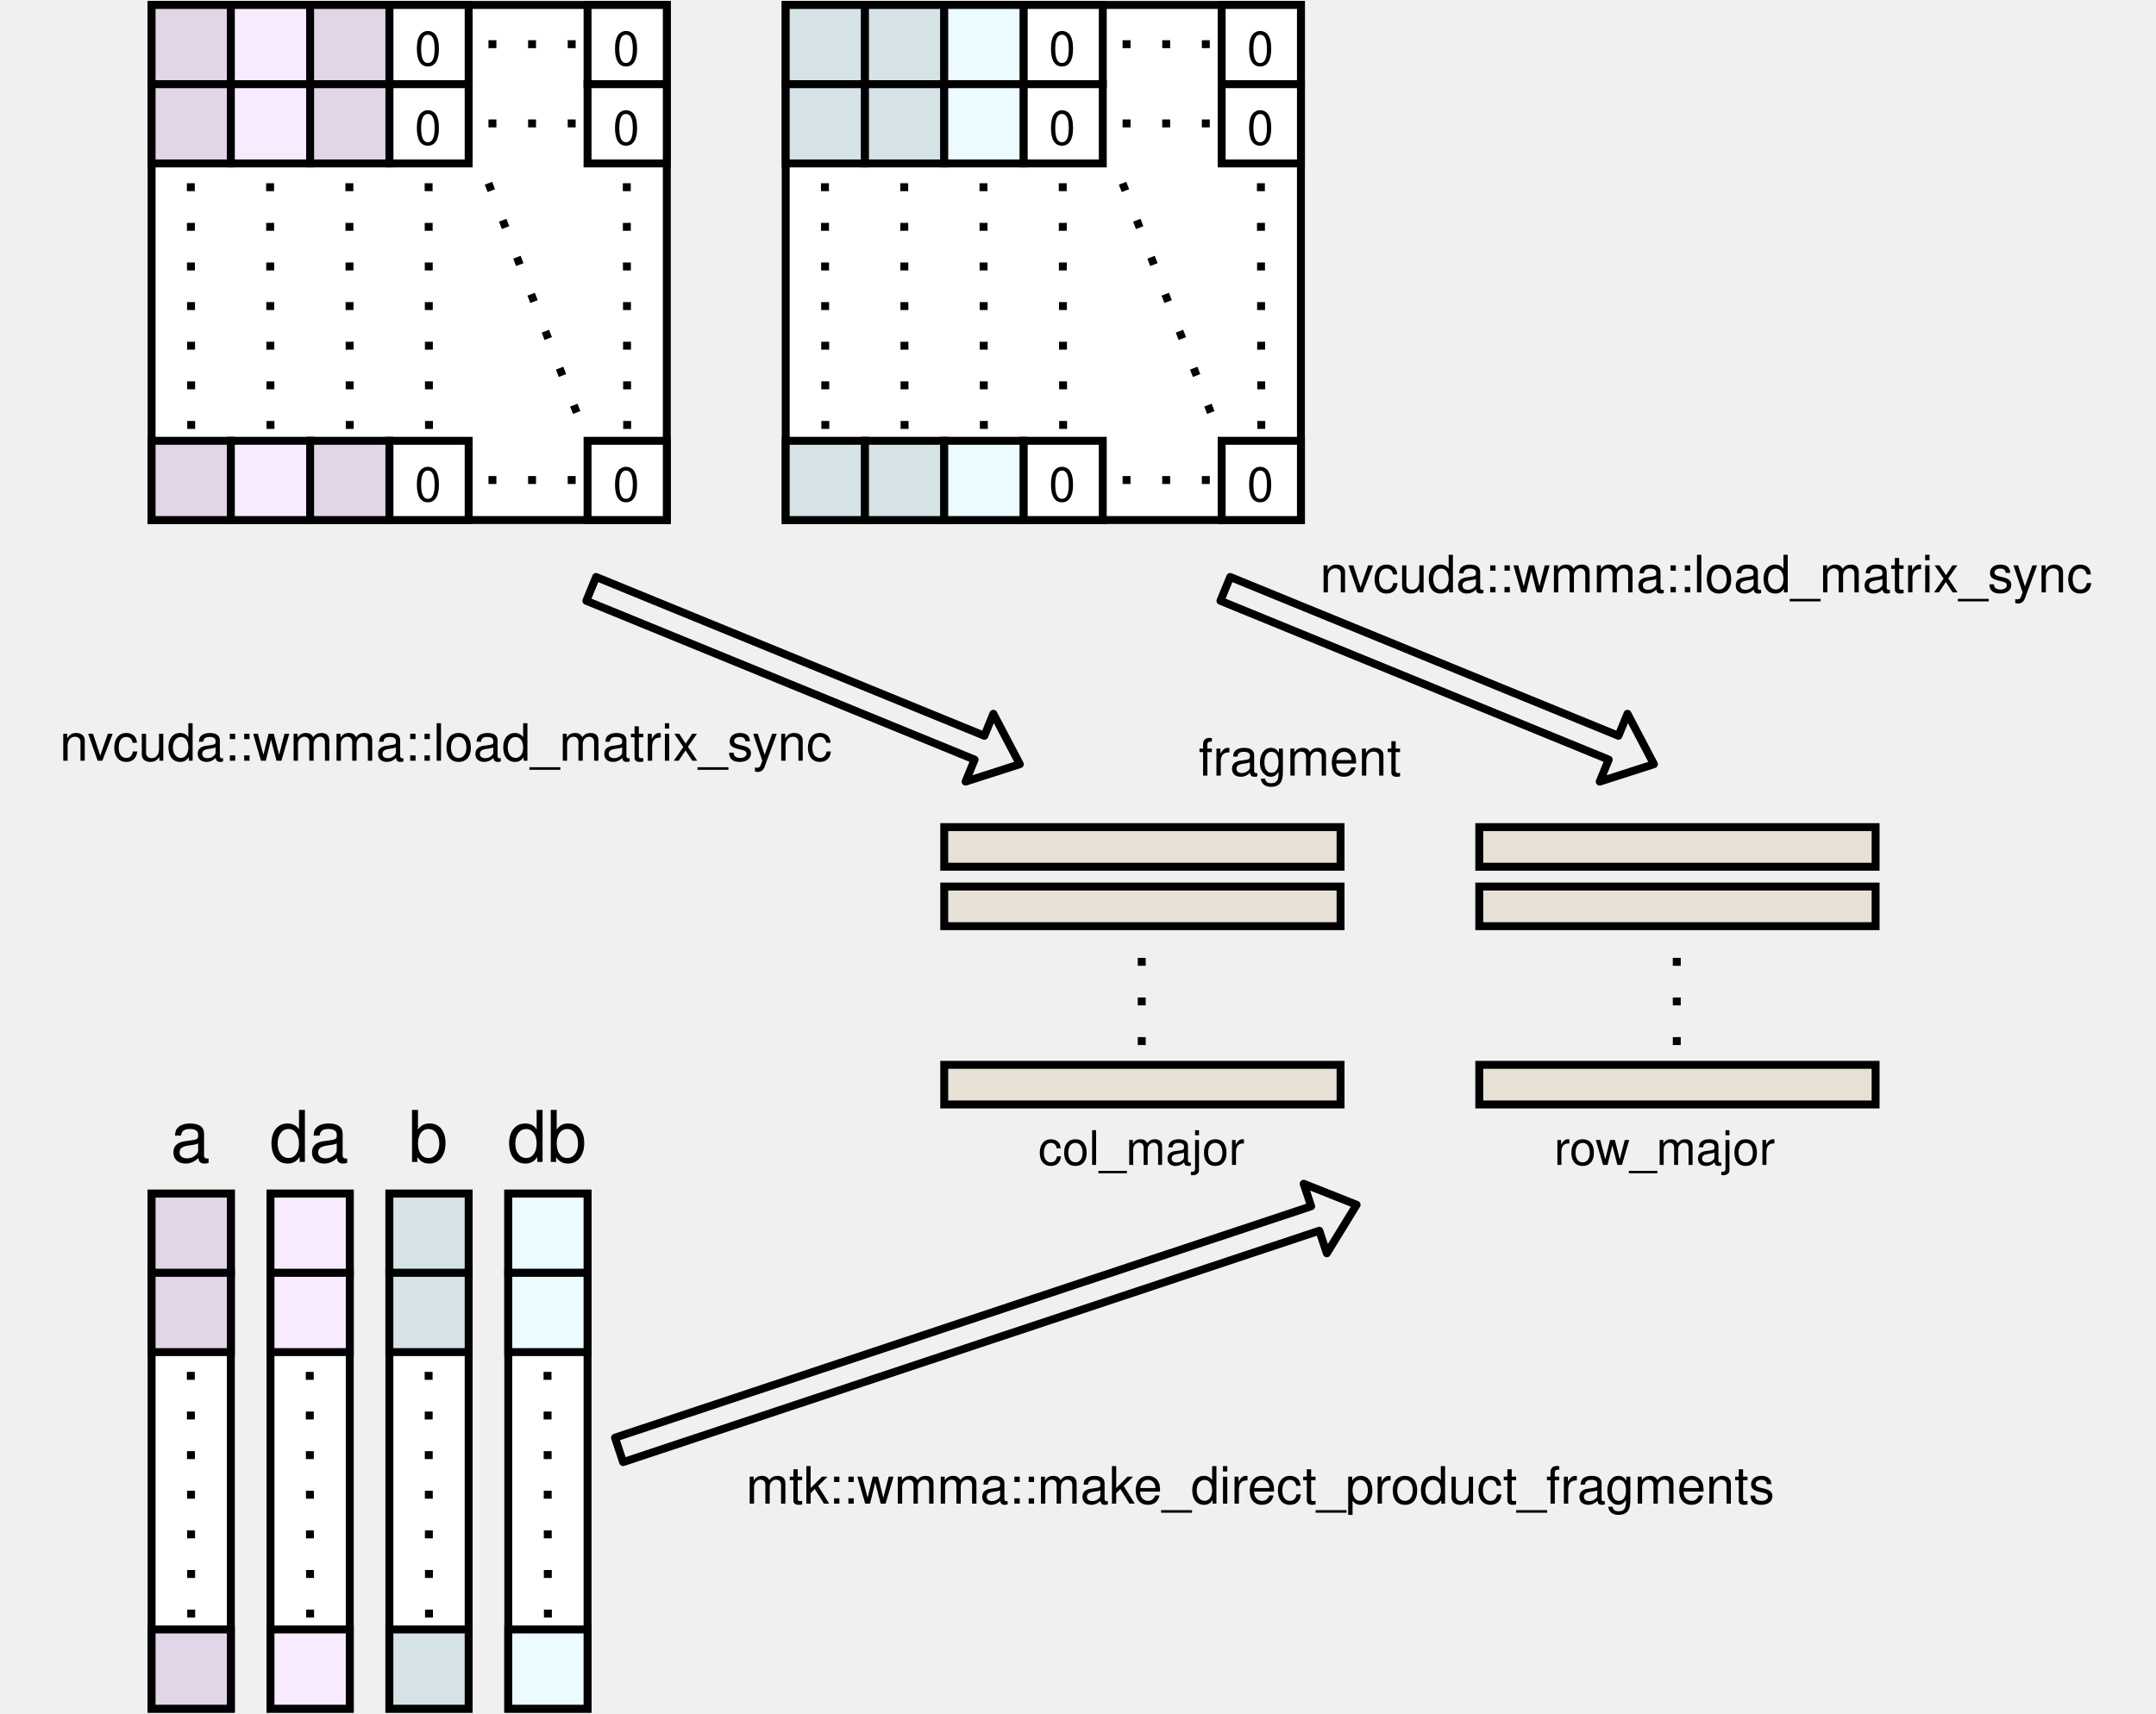
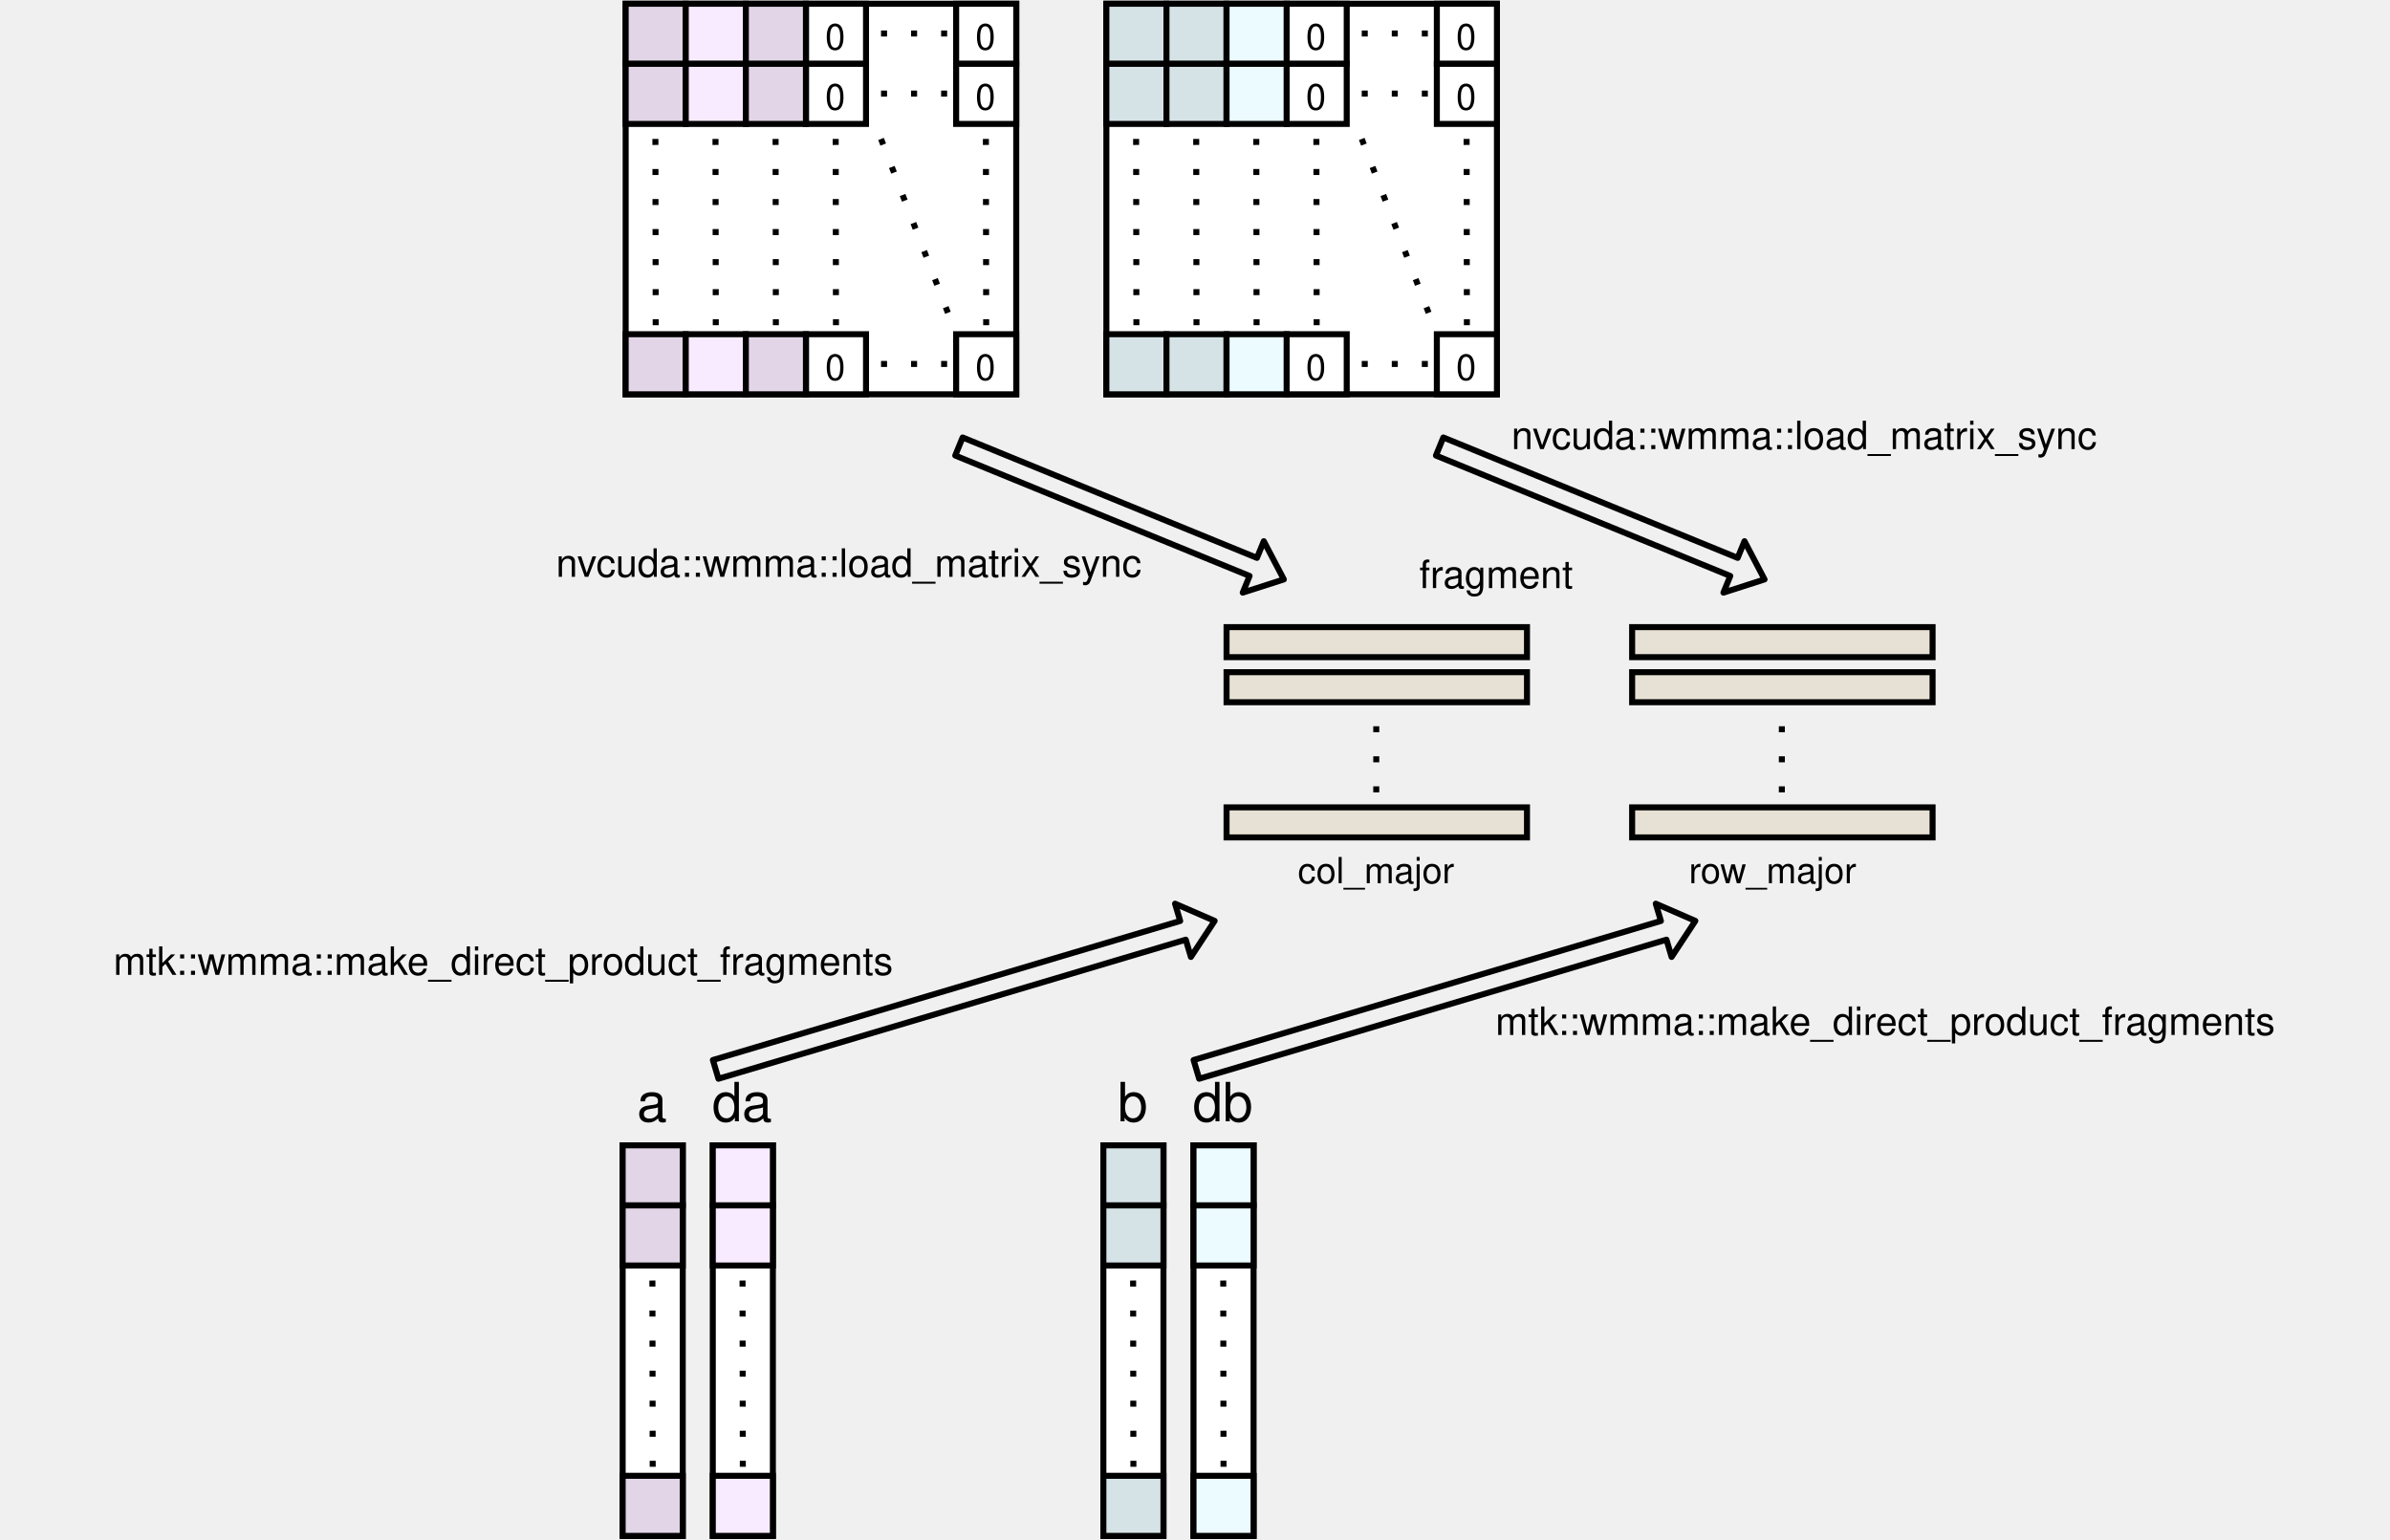
- <svg xmlns="http://www.w3.org/2000/svg" version="1.1" width="1088px" height="865px" viewBox="-0.5 -0.5 1088 865" content="&lt;mxfile host=&quot;app.diagrams.net&quot; modified=&quot;2020-04-07T08:45:55.715Z&quot; agent=&quot;5.0 (Windows NT 10.0; Win64; x64) AppleWebKit/537.36 (KHTML, like Gecko) Chrome/80.0.399.163 Safari/537.36&quot; etag=&quot;kkWRcW58ZbwLu0z_lB93&quot; version=&quot;12.9.9&quot; type=&quot;onedrive&quot;&gt;&lt;diagram id=&quot;2NFYpHY6cbjyFBpQgWMf&quot; name=&quot;Page-1&quot;&gt;7V1bc6o6FP41Pp4OIQHCYy92n5c905k+7McOW1JlF4gHsdrz60+oYCXBmmNzAYvTmWLEoN9a68u6GSbwNtv+KKLl4ieNSTpxnXg7gXcT13Vh4LB/1cjbbgRAVI/MiySuxz4GHpN/ST3YnLZOYrJqnVhSmpbJsj04o3lOZmVrLCoKummf9kzT9lWX0ZwIA4+zKBVHfyVxudiNYjf4GP+bJPNFc2Xgh7tXsqg5uf4mq0UU083BEJxO4G1Babk7yra3JK3Qa3DZve/+yKv7D1aQvJR5wx2Azu2PX//8fsLg8Y8fJNOH6V/Aqz/da5Su669cf9zyrcGgoOs8JtU0zgTebBZJSR6X0ax6dcPEzsYWZZayZ4AdrsqCvuyxQmzkOUnTW5rS4n02eP/+YOP1hUlRku3R7wT2SDEdIzQjZfHGTqnfAF1/95ZavXxYf53Nh6wahVsciMn168GoVo/5fuoPBNlBDeL/AhQMGlDcO0DRoAF1/b4B2lDXZ3gyrlpWh88p2V5XLMrAIHlcH97N0mi1SmYnYaV5WTO6i/Zwklhg3JNgHoDldYDVjBUkjcrktT19F4D1FR5owi68lxXi2ASyT92aYkXXxYzU7zqkWm4iH7UnQoCbqIyKOSmFid7luf/aXxAxFkScv87WcTSB1+xvk2X1UUqj+ImtVEWyfVq95TNBEZjil3vZNiaS05xwVlMPRWkyzysFYQIlbPymsp2ErabX9QtZEsfV3Ddtiz3UFF+N4YHG0BphBp5oeJ8pk3LDg+6giczhjEPksT1nmSEyCE3jOQV33jQwhmfXuoC0oYkENJ0TcMrrX/dKoNT1s46fd0naGNhG0x+2NlrHT8LJG4427tdka3CKDtWg1NE+gOGwABRCAcv4NRMPFT/bfNiRRBgUftYNGEkELwcZgjoejKPV4h1Q0F5NeMSq8x6iksWM+fsZroM6JbC7ZH8zCDBoiw24nDxkMwhH5W8og4AkYqtR3Ah5V0F48PAUSR9Zlr4YC47SP2nsrh92asOXbf/EvLqVQSKwHZWBTaSFClzbC4EYiI/SF6lA00IAbS8EEmmEUfr8QoB4vla0EJyaV7cyiEmQURlOKgPW4xScmFazKgRiOkJQBcWlLDy9UVbKQv1K7gTmOxw0omk71RNIZCqGg6b1xE8wZgJk3H9fk/vv23UAA4lMQI/rSLhnRD/sGjHuGdFLhKbDQdM+0Y+xnox772iK9I+VvE0RvURw19/mNO90udZwc1ogFrw148moCaoiJwk8jXITHlj5m28Ato6f8QhTpzbadjywGGEOShut42e8cVenNlp33PDAOnd5dbQPoBiW9RrAoG+ry8CadXn8rPOhGHkNCj/7BjxWpiRCVz9U1Jx2VP6GYlUsEVuN4g587worErjlLHQoUW4cBc7bt6p+NMHc7fajhRKx7KgMHlJm/Z5lug/FcHsUuGj96ujet033Y8n5DLpX1XXG073lrrNw7EU/QxkUdZ3xumC36yw0Xj5Xmjf0+5W1CY2Xz3WiaTuHExr/wbVONK1ndMIxoyPj5GN1Tv6xdhRT3G68Xj69uVfWten3bDMX4Bhv0NYJp21yB47x+rlOOK2zO3DGkF7GqXfVhfSWf0YIHOPe5jSo2jU1lbA5i0JI3FzOdTo0g5efQpMyv+OPSYA7du8zDbDxDkmTAHu+fYCVlvVkF4GhbVIaON6V7x3kYNpiPDvr9/m0jtlMDwCi//pcRPOM1Ne7jD1KA8CFDVg0QtDpmXnH1eZrRgjMe7oaWQ7zv8y2v04DCdd3wADbX6eB+W1hDQLcg3UaKK3IXOo6HQZa1ukT0xpfpyVKMt9zM3mhSffczeRDLjdvejN5AIyH7jr3Lbd/AwYALmpzXllA9WUTgfnagU48rWe7XfMxgEY8sfVstzv2K0ssmNUOetj5eIB26jtQtYMeNp36Nn+fCqUb0px5AyN95tRxp4oh42md7s3fuUInnvbpvuPeFSPdi7SM23TvKmJ7bJntZTZK728j2Lk3VNRnTTI7kQ8IT+tsL7O393DwtM/24/bYshska2B7fn9k82xvvq1FYWPYuXd71WhN5lNjOvG0z/bmm1Y04tkDth9TORJsjxwtbI+OZfZMsb0n+vbf7r66wl4AYYdNGr2vLvAkQoTvWYREDRM2pscXtWRNDwPeUzBcaPZENzsrX3i7y6IX8hQnBZmVT8uCxmv2v+kbW12QESII2nLtWBj3zochIxQ94agHiENFiLugjbiHRcRhB+C8nSgEXHSV44tCPOgd4qIz/fuCAIewd4CL3nZ8UYiHfUO88Q8OEJ/RlLmyfxiE9oHXtQWlF3Y0XrsdyOvrqvTFpgvmml4c8iFwjCHPnhaUloeeaBEtFz9pTKoz/gM=&lt;/diagram&gt;&lt;/mxfile&gt;">
+ <svg xmlns="http://www.w3.org/2000/svg" version="1.1" width="1591px" height="1025px" viewBox="-0.5 -0.5 1591 1025" content="&lt;mxfile host=&quot;app.diagrams.net&quot; modified=&quot;2020-04-08T00:13:56.676Z&quot; agent=&quot;5.0 (Windows NT 10.0; Win64; x64) AppleWebKit/537.36 (KHTML, like Gecko) Chrome/80.0.399.163 Safari/537.36&quot; etag=&quot;9v5nDa_iGT9Xq4q3THiY&quot; version=&quot;12.9.9&quot; type=&quot;onedrive&quot;&gt;&lt;diagram id=&quot;2NFYpHY6cbjyFBpQgWMf&quot; name=&quot;Page-1&quot;&gt;7V1bb+I4FP41PLaKc3UeB0o70u5I1Xal0T6hlLiQaYjZEArdX7+mJDSxQ/FQX2IaVKnBBEO+c853Lj44A2e02N7l0XL+A8coHdhWvB04NwPbdkAYkH+7kdf9CHBcaz8yy5O4HHsfeEj+Q+Vgddo6idGqcWKBcVoky+bgFGcZmhaNsSjP8aZ52hNOm5+6jGaIGXiYRik7+jOJi/l+FNrB+/h3lMzm1ScDP9y/soiqk8srWc2jGG9qQ8544IxyjIv90WI7QukOvQqX/ftuj7x6+GI5ygqeN9wAxxrd/fz3cQLBwy8/SMb34yvgld/uJUrX5SWXX7d4rTDI8TqL0W4aa+AMN/OkQA/LaLp7dUPETsbmxSIlzwA5XBU5fj5g5ZKRpyRNRzjF+dtszu3bg4yzF1Be0wvKC7StDZUXdIfwAhX5KzmlfNWz3f1bSvUKwvJyNu+yqhRuXhOT7ZeDUakes8PU7wiSgxLE3wIUGA0o7BygrtGA2n7XAK2o6yM8CVctd4dPKdp+27EoAQNlcXl4M02j1SqZnoQVZ0XJ6Lb7EZwobpAwC2YNLK8FrGosR2lUJC9N6m4DsPyEe5yQb3KQlWv7DVk5FbtUU6zwOp+i8l11qqUm8t3mRC6gJiqifIYKZqI3eR4u+xMihoyIs5fpOo4Gzjfyt1ksyqMUR/GEeKo82U5Wr9mUUQSi5cVBtpWJZDhDlNWUQ1GazLKdghAJIzI+3BlKQrzpt/KFRRLHu7mHTYuta4ovxvAILk1hBh5reB8pk3DDc2yjicyijIPlsQNnqSEyx1GN5xjceONAGZ5tfsGVhqbLoGmdgJNf/7g9AT9+Dk3WuvHzLkkbA91o+mZro3b8OII8c7Tx4JO1wckGVEapo34AQ7MAZFIBzfhVE5uKn24+bCkiGIWfdgN2OZKXWoWgzAfjaDV/AxQ0vQmN2O68+6ggOWP2doZtua0SOIpsRyoITtAUG7ApefBWEI7KX1EFweXIrXpxu653HYS1hydI+q5m6bO5YC/9k8Zu+2GrNnza9k/MK1sZOBLbXhnIRFKowNbtCNhEvJc+SwWSHIGj2xFwlBF66dOOwKX5WpAjODWvbGVgiyC9MpxUBignKDgxrWRVCNhyBKMKgpey4HgobCnL7VZxJ1Df4SARTd2lnoCjUmEOmtoLP0FfCeAJ/31J4b+vNwAMOCoBHV5Hgh0jerPXiGHHiJ4jNTUHTf1E3+d6POG9JSnTP7bkrYroOZK77janeaeXaxU3pwXsgrdkPAk1OaLIiQNPpdwEDVv+phuAteOnPMOUqY26Aw/IZphGaaN2/JQ37srURu2BG2RzNKPUUT+AbFrWaQCDrnkXw5p1afy08yGbeRmFn34D7lemOFJXPxTUnHZU/opyVciRW/XiDnzvGgoSuOYqdPWb2V7gv2PfovrRGHPX248WcuSyvTJ4rjDr9zTTfcim273AWesXR/e+brrvl5zPoHtRXWc03WvuOgv7XvQzlEFQ1xmtC3q7zkLly+dC64Z+t6o2ofLlc5lo6q7hhMp/cC0TTe0VnbCv6PAE+VBckH+sHUUVtytfLx8Pb4V1bfod28wFWMobtGXCqZvcgaV8/VwmnNrZHVh9Ss8T1NviUnrNPyMElvJocxzs2jUlLWFTFuW67OZyttWiGbT8BJqU+h1/VALcsnufaoCVd0iqBNjz9QMsdFmP1wmYtklpYHnXvlerwTTFeHbV7+NpLbWVHgDY+PUpj2YLVH7eZexRGgAqbYCsEYLWyMw7rjafM0KgPtKVyHKQ/mW2fj8NOEJfgwHW76eB+m1hFQLcAT8NhK7IXKqfDgMpfvrEtMr9NMeSzNfcTJ5p0j13M/mQqs2r3kweAOWpu9h9y7t2AwYADN+c9zxA5VUTgfq1A4l4Qu2LB7b6HEAinsAC2gHtG5Y5PCbxkdfQen+AZu0bQko+/FvoHVMIVR5U/Z0qhG5Jc+YtjOTZU8u9KgzGUz/hq793hUw8O0D4Lbev6AmfJWbYJHxbEN9D3XzPs1l6h5vBzrypojxz4tmN3Bw89fM9z/7e5uDZAb7v98jm+02SFL73XO18r765RWB72Ln3fJVoTuoLZBLx7ADfq29dkYhnF/i+L+hw8L1vSeF7/2iBTxXfe2x8/+Xur8vsCdDmNZTeXxd4HGnC11yMZEp4NDXy257VmMinJ5JuemykvSieabtbRM9oEic5mhaTZY7jNflf9Y+tLskIASUOyBqhH6g1QjYWjjqAuCMIcbvqUqUtqYa40wK4I61jz2OD5fiiEPc7hzgbTj9eEOCe3TnA2XA7vijEYdcQr5pfaohPcUpC2V8EQv3Ay9qK0gtbGrDtFuTldVf6bPMFCU0vDvmQilyUIj+J/hn+mTz+dZVORn+s/l6/gCS5YnM6Bm6ZyQOVKbTAq61sS9cHz00eQltZ8tAqYTY9NDt1YKyNS2nKN1zZdO7Q4nRE5Q7kaY5xURdnHi3nP3CMdmf8Dw==&lt;/diagram&gt;&lt;/mxfile&gt;">
  <defs />
  <g>
-     <rect x="196" y="602" width="40" height="260" fill="#ffffff" stroke="#000000" stroke-width="4" pointer-events="all" />
-     <rect x="256" y="602" width="40" height="260" fill="#ffffff" stroke="#000000" stroke-width="4" pointer-events="all" />
-     <rect x="136" y="602" width="40" height="260" fill="#ffffff" stroke="#000000" stroke-width="4" pointer-events="all" />
-     <path d="M 295.39 302.77 L 300.31 290.74 L 496.25 370.9 L 500.79 359.79 L 514.15 385.24 L 486.78 394.04 L 491.33 382.93 Z" fill="none" stroke="#000000" stroke-width="4" stroke-linejoin="round" stroke-miterlimit="10" pointer-events="all" />
-     <rect x="0" y="347" width="450" height="50" fill="none" stroke="none" pointer-events="all" />
+     <rect x="734" y="762" width="40" height="260" fill="#ffffff" stroke="#000000" stroke-width="4" pointer-events="all" />
+     <rect x="794" y="762" width="40" height="260" fill="#ffffff" stroke="#000000" stroke-width="4" pointer-events="all" />
+     <rect x="474" y="762" width="40" height="260" fill="#ffffff" stroke="#000000" stroke-width="4" pointer-events="all" />
+     <path d="M 635.39 302.77 L 640.31 290.74 L 836.25 370.9 L 840.79 359.79 L 854.15 385.24 L 826.78 394.04 L 831.33 382.93 Z" fill="none" stroke="#000000" stroke-width="4" stroke-linejoin="round" stroke-miterlimit="10" pointer-events="all" />
+     <rect x="340" y="347" width="450" height="50" fill="none" stroke="none" pointer-events="all" />
    <g fill="#000000" font-family="Helvetica" text-anchor="middle" font-size="26px">
-       <text x="224.5" y="383.5">nvcuda::wmma::load_matrix_sync</text>
+       <text x="564.5" y="383.5">nvcuda::wmma::load_matrix_sync</text>
    </g>
-     <rect x="76" y="2" width="260" height="260" fill="#ffffff" stroke="#000000" stroke-width="4" pointer-events="all" />
-     <rect x="76" y="2" width="40" height="40" fill="#e1d5e7" stroke="#000000" stroke-width="4" pointer-events="all" />
-     <rect x="196" y="2" width="40" height="40" fill="#ffffff" stroke="#000000" stroke-width="4" pointer-events="all" />
+     <rect x="416" y="2" width="260" height="260" fill="#ffffff" stroke="#000000" stroke-width="4" pointer-events="all" />
+     <rect x="416" y="2" width="40" height="40" fill="#e1d5e7" stroke="#000000" stroke-width="4" pointer-events="all" />
+     <rect x="536" y="2" width="40" height="40" fill="#ffffff" stroke="#000000" stroke-width="4" pointer-events="all" />
    <g fill="#000000" font-family="Helvetica" text-anchor="middle" font-size="24px">
-       <text x="215.5" y="32.5">0</text>
+       <text x="555.5" y="32.5">0</text>
    </g>
-     <rect x="76" y="42" width="40" height="40" fill="#e1d5e7" stroke="#000000" stroke-width="4" pointer-events="all" />
-     <rect x="196" y="42" width="40" height="40" fill="#ffffff" stroke="#000000" stroke-width="4" pointer-events="all" />
+     <rect x="416" y="42" width="40" height="40" fill="#e1d5e7" stroke="#000000" stroke-width="4" pointer-events="all" />
+     <rect x="536" y="42" width="40" height="40" fill="#ffffff" stroke="#000000" stroke-width="4" pointer-events="all" />
    <g fill="#000000" font-family="Helvetica" text-anchor="middle" font-size="24px">
-       <text x="215.5" y="72.5">0</text>
+       <text x="555.5" y="72.5">0</text>
    </g>
-     <rect x="76" y="222" width="40" height="40" fill="#e1d5e7" stroke="#000000" stroke-width="4" pointer-events="all" />
-     <rect x="196" y="222" width="40" height="40" fill="#ffffff" stroke="#000000" stroke-width="4" pointer-events="all" />
+     <rect x="416" y="222" width="40" height="40" fill="#e1d5e7" stroke="#000000" stroke-width="4" pointer-events="all" />
+     <rect x="536" y="222" width="40" height="40" fill="#ffffff" stroke="#000000" stroke-width="4" pointer-events="all" />
    <g fill="#000000" font-family="Helvetica" text-anchor="middle" font-size="24px">
-       <text x="215.5" y="252.5">0</text>
+       <text x="555.5" y="252.5">0</text>
    </g>
-     <rect x="296" y="2" width="40" height="40" fill="#ffffff" stroke="#000000" stroke-width="4" pointer-events="all" />
+     <rect x="636" y="2" width="40" height="40" fill="#ffffff" stroke="#000000" stroke-width="4" pointer-events="all" />
    <g fill="#000000" font-family="Helvetica" text-anchor="middle" font-size="24px">
-       <text x="315.5" y="32.5">0</text>
+       <text x="655.5" y="32.5">0</text>
    </g>
-     <rect x="296" y="42" width="40" height="40" fill="#ffffff" stroke="#000000" stroke-width="4" pointer-events="all" />
+     <rect x="636" y="42" width="40" height="40" fill="#ffffff" stroke="#000000" stroke-width="4" pointer-events="all" />
    <g fill="#000000" font-family="Helvetica" text-anchor="middle" font-size="24px">
-       <text x="315.5" y="72.5">0</text>
+       <text x="655.5" y="72.5">0</text>
    </g>
-     <rect x="296" y="222" width="40" height="40" fill="#ffffff" stroke="#000000" stroke-width="4" pointer-events="all" />
+     <rect x="636" y="222" width="40" height="40" fill="#ffffff" stroke="#000000" stroke-width="4" pointer-events="all" />
    <g fill="#000000" font-family="Helvetica" text-anchor="middle" font-size="24px">
-       <text x="315.5" y="252.5">0</text>
+       <text x="655.5" y="252.5">0</text>
    </g>
-     <path d="M 246 92 L 296 222" fill="none" stroke="#000000" stroke-width="4" stroke-miterlimit="10" stroke-dasharray="4 16" pointer-events="stroke" />
-     <path d="M 315.8 92 L 316 222" fill="none" stroke="#000000" stroke-width="4" stroke-miterlimit="10" stroke-dasharray="4 16" pointer-events="stroke" />
-     <path d="M 246 241.8 L 296 241.8" fill="none" stroke="#000000" stroke-width="4" stroke-miterlimit="10" stroke-dasharray="4 16" pointer-events="stroke" />
-     <path d="M 95.8 92 L 96 222" fill="none" stroke="#000000" stroke-width="4" stroke-miterlimit="10" stroke-dasharray="4 16" pointer-events="stroke" />
-     <path d="M 215.8 92 L 216 222" fill="none" stroke="#000000" stroke-width="4" stroke-miterlimit="10" stroke-dasharray="4 16" pointer-events="stroke" />
-     <path d="M 246 21.8 L 296 21.8" fill="none" stroke="#000000" stroke-width="4" stroke-miterlimit="10" stroke-dasharray="4 16" pointer-events="stroke" />
-     <path d="M 246 61.8 L 296 61.8" fill="none" stroke="#000000" stroke-width="4" stroke-miterlimit="10" stroke-dasharray="4 16" pointer-events="stroke" />
-     <rect x="116" y="2" width="40" height="40" fill="#f8ebff" stroke="#000000" stroke-width="4" pointer-events="all" />
-     <rect x="116" y="42" width="40" height="40" fill="#f8ebff" stroke="#000000" stroke-width="4" pointer-events="all" />
-     <rect x="116" y="222" width="40" height="40" fill="#f8ebff" stroke="#000000" stroke-width="4" pointer-events="all" />
-     <path d="M 135.8 92 L 136 222" fill="none" stroke="#000000" stroke-width="4" stroke-miterlimit="10" stroke-dasharray="4 16" pointer-events="stroke" />
-     <rect x="156" y="2" width="40" height="40" fill="#e1d5e7" stroke="#000000" stroke-width="4" pointer-events="all" />
-     <rect x="156" y="42" width="40" height="40" fill="#e1d5e7" stroke="#000000" stroke-width="4" pointer-events="all" />
-     <rect x="156" y="222" width="40" height="40" fill="#e1d5e7" stroke="#000000" stroke-width="4" pointer-events="all" />
-     <path d="M 175.8 92 L 176 222" fill="none" stroke="#000000" stroke-width="4" stroke-miterlimit="10" stroke-dasharray="4 16" pointer-events="stroke" />
-     <rect x="396" y="2" width="260" height="260" fill="#ffffff" stroke="#000000" stroke-width="4" pointer-events="all" />
-     <rect x="396" y="2" width="40" height="40" fill="#d5e3e7" stroke="#000000" stroke-width="4" pointer-events="all" />
-     <rect x="516" y="2" width="40" height="40" fill="#ffffff" stroke="#000000" stroke-width="4" pointer-events="all" />
+     <path d="M 586 92 L 636 222" fill="none" stroke="#000000" stroke-width="4" stroke-miterlimit="10" stroke-dasharray="4 16" pointer-events="stroke" />
+     <path d="M 655.8 92 L 656 222" fill="none" stroke="#000000" stroke-width="4" stroke-miterlimit="10" stroke-dasharray="4 16" pointer-events="stroke" />
+     <path d="M 586 241.8 L 636 241.8" fill="none" stroke="#000000" stroke-width="4" stroke-miterlimit="10" stroke-dasharray="4 16" pointer-events="stroke" />
+     <path d="M 435.8 92 L 436 222" fill="none" stroke="#000000" stroke-width="4" stroke-miterlimit="10" stroke-dasharray="4 16" pointer-events="stroke" />
+     <path d="M 555.8 92 L 556 222" fill="none" stroke="#000000" stroke-width="4" stroke-miterlimit="10" stroke-dasharray="4 16" pointer-events="stroke" />
+     <path d="M 586 21.8 L 636 21.8" fill="none" stroke="#000000" stroke-width="4" stroke-miterlimit="10" stroke-dasharray="4 16" pointer-events="stroke" />
+     <path d="M 586 61.8 L 636 61.8" fill="none" stroke="#000000" stroke-width="4" stroke-miterlimit="10" stroke-dasharray="4 16" pointer-events="stroke" />
+     <rect x="456" y="2" width="40" height="40" fill="#f8ebff" stroke="#000000" stroke-width="4" pointer-events="all" />
+     <rect x="456" y="42" width="40" height="40" fill="#f8ebff" stroke="#000000" stroke-width="4" pointer-events="all" />
+     <rect x="456" y="222" width="40" height="40" fill="#f8ebff" stroke="#000000" stroke-width="4" pointer-events="all" />
+     <path d="M 475.8 92 L 476 222" fill="none" stroke="#000000" stroke-width="4" stroke-miterlimit="10" stroke-dasharray="4 16" pointer-events="stroke" />
+     <rect x="496" y="2" width="40" height="40" fill="#e1d5e7" stroke="#000000" stroke-width="4" pointer-events="all" />
+     <rect x="496" y="42" width="40" height="40" fill="#e1d5e7" stroke="#000000" stroke-width="4" pointer-events="all" />
+     <rect x="496" y="222" width="40" height="40" fill="#e1d5e7" stroke="#000000" stroke-width="4" pointer-events="all" />
+     <path d="M 515.8 92 L 516 222" fill="none" stroke="#000000" stroke-width="4" stroke-miterlimit="10" stroke-dasharray="4 16" pointer-events="stroke" />
+     <rect x="736" y="2" width="260" height="260" fill="#ffffff" stroke="#000000" stroke-width="4" pointer-events="all" />
+     <rect x="736" y="2" width="40" height="40" fill="#d5e3e7" stroke="#000000" stroke-width="4" pointer-events="all" />
+     <rect x="856" y="2" width="40" height="40" fill="#ffffff" stroke="#000000" stroke-width="4" pointer-events="all" />
    <g fill="#000000" font-family="Helvetica" text-anchor="middle" font-size="24px">
-       <text x="535.5" y="32.5">0</text>
+       <text x="875.5" y="32.5">0</text>
    </g>
-     <rect x="396" y="42" width="40" height="40" fill="#d5e3e7" stroke="#000000" stroke-width="4" pointer-events="all" />
-     <rect x="516" y="42" width="40" height="40" fill="#ffffff" stroke="#000000" stroke-width="4" pointer-events="all" />
+     <rect x="736" y="42" width="40" height="40" fill="#d5e3e7" stroke="#000000" stroke-width="4" pointer-events="all" />
+     <rect x="856" y="42" width="40" height="40" fill="#ffffff" stroke="#000000" stroke-width="4" pointer-events="all" />
    <g fill="#000000" font-family="Helvetica" text-anchor="middle" font-size="24px">
-       <text x="535.5" y="72.5">0</text>
+       <text x="875.5" y="72.5">0</text>
    </g>
-     <rect x="396" y="222" width="40" height="40" fill="#d5e3e7" stroke="#000000" stroke-width="4" pointer-events="all" />
-     <rect x="516" y="222" width="40" height="40" fill="#ffffff" stroke="#000000" stroke-width="4" pointer-events="all" />
+     <rect x="736" y="222" width="40" height="40" fill="#d5e3e7" stroke="#000000" stroke-width="4" pointer-events="all" />
+     <rect x="856" y="222" width="40" height="40" fill="#ffffff" stroke="#000000" stroke-width="4" pointer-events="all" />
    <g fill="#000000" font-family="Helvetica" text-anchor="middle" font-size="24px">
-       <text x="535.5" y="252.5">0</text>
+       <text x="875.5" y="252.5">0</text>
    </g>
-     <rect x="616" y="2" width="40" height="40" fill="#ffffff" stroke="#000000" stroke-width="4" pointer-events="all" />
+     <rect x="956" y="2" width="40" height="40" fill="#ffffff" stroke="#000000" stroke-width="4" pointer-events="all" />
    <g fill="#000000" font-family="Helvetica" text-anchor="middle" font-size="24px">
-       <text x="635.5" y="32.5">0</text>
+       <text x="975.5" y="32.5">0</text>
    </g>
-     <rect x="616" y="42" width="40" height="40" fill="#ffffff" stroke="#000000" stroke-width="4" pointer-events="all" />
+     <rect x="956" y="42" width="40" height="40" fill="#ffffff" stroke="#000000" stroke-width="4" pointer-events="all" />
    <g fill="#000000" font-family="Helvetica" text-anchor="middle" font-size="24px">
-       <text x="635.5" y="72.5">0</text>
+       <text x="975.5" y="72.5">0</text>
    </g>
-     <rect x="616" y="222" width="40" height="40" fill="#ffffff" stroke="#000000" stroke-width="4" pointer-events="all" />
+     <rect x="956" y="222" width="40" height="40" fill="#ffffff" stroke="#000000" stroke-width="4" pointer-events="all" />
    <g fill="#000000" font-family="Helvetica" text-anchor="middle" font-size="24px">
-       <text x="635.5" y="252.5">0</text>
+       <text x="975.5" y="252.5">0</text>
    </g>
-     <path d="M 566 92 L 616 222" fill="none" stroke="#000000" stroke-width="4" stroke-miterlimit="10" stroke-dasharray="4 16" pointer-events="stroke" />
-     <path d="M 635.8 92 L 636 222" fill="none" stroke="#000000" stroke-width="4" stroke-miterlimit="10" stroke-dasharray="4 16" pointer-events="stroke" />
-     <path d="M 566 241.8 L 616 241.8" fill="none" stroke="#000000" stroke-width="4" stroke-miterlimit="10" stroke-dasharray="4 16" pointer-events="stroke" />
-     <path d="M 415.8 92 L 416 222" fill="none" stroke="#000000" stroke-width="4" stroke-miterlimit="10" stroke-dasharray="4 16" pointer-events="stroke" />
-     <path d="M 535.8 92 L 536 222" fill="none" stroke="#000000" stroke-width="4" stroke-miterlimit="10" stroke-dasharray="4 16" pointer-events="stroke" />
-     <path d="M 566 21.8 L 616 21.8" fill="none" stroke="#000000" stroke-width="4" stroke-miterlimit="10" stroke-dasharray="4 16" pointer-events="stroke" />
-     <path d="M 566 61.8 L 616 61.8" fill="none" stroke="#000000" stroke-width="4" stroke-miterlimit="10" stroke-dasharray="4 16" pointer-events="stroke" />
-     <rect x="436" y="2" width="40" height="40" fill="#d5e3e7" stroke="#000000" stroke-width="4" pointer-events="all" />
-     <rect x="436" y="42" width="40" height="40" fill="#d5e3e7" stroke="#000000" stroke-width="4" pointer-events="all" />
-     <rect x="436" y="222" width="40" height="40" fill="#d5e3e7" stroke="#000000" stroke-width="4" pointer-events="all" />
-     <path d="M 455.8 92 L 456 222" fill="none" stroke="#000000" stroke-width="4" stroke-miterlimit="10" stroke-dasharray="4 16" pointer-events="stroke" />
-     <rect x="476" y="2" width="40" height="40" fill="#ebfbff" stroke="#000000" stroke-width="4" pointer-events="all" />
-     <rect x="476" y="42" width="40" height="40" fill="#ebfbff" stroke="#000000" stroke-width="4" pointer-events="all" />
-     <rect x="476" y="222" width="40" height="40" fill="#ebfbff" stroke="#000000" stroke-width="4" pointer-events="all" />
-     <path d="M 495.8 92 L 496 222" fill="none" stroke="#000000" stroke-width="4" stroke-miterlimit="10" stroke-dasharray="4 16" pointer-events="stroke" />
-     <rect x="476" y="417" width="200" height="20" fill="#e7e1d5" stroke="#000000" stroke-width="4" pointer-events="all" />
-     <rect x="476" y="447" width="200" height="20" fill="#e7e1d5" stroke="#000000" stroke-width="4" pointer-events="all" />
-     <rect x="476" y="537" width="200" height="20" fill="#e7e1d5" stroke="#000000" stroke-width="4" pointer-events="all" />
-     <path d="M 575.66 527 L 575.66 477" fill="none" stroke="#000000" stroke-width="4" stroke-miterlimit="10" stroke-dasharray="4 16" pointer-events="stroke" />
-     <rect x="586" y="357" width="140" height="45" fill="none" stroke="none" pointer-events="all" />
+     <path d="M 906 92 L 956 222" fill="none" stroke="#000000" stroke-width="4" stroke-miterlimit="10" stroke-dasharray="4 16" pointer-events="stroke" />
+     <path d="M 975.8 92 L 976 222" fill="none" stroke="#000000" stroke-width="4" stroke-miterlimit="10" stroke-dasharray="4 16" pointer-events="stroke" />
+     <path d="M 906 241.8 L 956 241.8" fill="none" stroke="#000000" stroke-width="4" stroke-miterlimit="10" stroke-dasharray="4 16" pointer-events="stroke" />
+     <path d="M 755.8 92 L 756 222" fill="none" stroke="#000000" stroke-width="4" stroke-miterlimit="10" stroke-dasharray="4 16" pointer-events="stroke" />
+     <path d="M 875.8 92 L 876 222" fill="none" stroke="#000000" stroke-width="4" stroke-miterlimit="10" stroke-dasharray="4 16" pointer-events="stroke" />
+     <path d="M 906 21.8 L 956 21.8" fill="none" stroke="#000000" stroke-width="4" stroke-miterlimit="10" stroke-dasharray="4 16" pointer-events="stroke" />
+     <path d="M 906 61.8 L 956 61.8" fill="none" stroke="#000000" stroke-width="4" stroke-miterlimit="10" stroke-dasharray="4 16" pointer-events="stroke" />
+     <rect x="776" y="2" width="40" height="40" fill="#d5e3e7" stroke="#000000" stroke-width="4" pointer-events="all" />
+     <rect x="776" y="42" width="40" height="40" fill="#d5e3e7" stroke="#000000" stroke-width="4" pointer-events="all" />
+     <rect x="776" y="222" width="40" height="40" fill="#d5e3e7" stroke="#000000" stroke-width="4" pointer-events="all" />
+     <path d="M 795.8 92 L 796 222" fill="none" stroke="#000000" stroke-width="4" stroke-miterlimit="10" stroke-dasharray="4 16" pointer-events="stroke" />
+     <rect x="816" y="2" width="40" height="40" fill="#ebfbff" stroke="#000000" stroke-width="4" pointer-events="all" />
+     <rect x="816" y="42" width="40" height="40" fill="#ebfbff" stroke="#000000" stroke-width="4" pointer-events="all" />
+     <rect x="816" y="222" width="40" height="40" fill="#ebfbff" stroke="#000000" stroke-width="4" pointer-events="all" />
+     <path d="M 835.8 92 L 836 222" fill="none" stroke="#000000" stroke-width="4" stroke-miterlimit="10" stroke-dasharray="4 16" pointer-events="stroke" />
+     <rect x="816" y="417" width="200" height="20" fill="#e7e1d5" stroke="#000000" stroke-width="4" pointer-events="all" />
+     <rect x="816" y="447" width="200" height="20" fill="#e7e1d5" stroke="#000000" stroke-width="4" pointer-events="all" />
+     <rect x="816" y="537" width="200" height="20" fill="#e7e1d5" stroke="#000000" stroke-width="4" pointer-events="all" />
+     <path d="M 915.66 527 L 915.66 477" fill="none" stroke="#000000" stroke-width="4" stroke-miterlimit="10" stroke-dasharray="4 16" pointer-events="stroke" />
+     <rect x="926" y="357" width="140" height="45" fill="none" stroke="none" pointer-events="all" />
    <g fill="#000000" font-family="Helvetica" text-anchor="middle" font-size="26px">
-       <text x="655.5" y="391">fragment</text>
+       <text x="995.5" y="391">fragment</text>
    </g>
-     <rect x="746" y="417" width="200" height="20" fill="#e7e1d5" stroke="#000000" stroke-width="4" pointer-events="all" />
-     <rect x="746" y="447" width="200" height="20" fill="#e7e1d5" stroke="#000000" stroke-width="4" pointer-events="all" />
-     <rect x="746" y="537" width="200" height="20" fill="#e7e1d5" stroke="#000000" stroke-width="4" pointer-events="all" />
-     <path d="M 845.66 527 L 845.66 477" fill="none" stroke="#000000" stroke-width="4" stroke-miterlimit="10" stroke-dasharray="4 16" pointer-events="stroke" />
-     <path d="M 615.39 302.77 L 620.31 290.74 L 816.25 370.9 L 820.79 359.79 L 834.15 385.24 L 806.78 394.04 L 811.33 382.93 Z" fill="none" stroke="#000000" stroke-width="4" stroke-linejoin="round" stroke-miterlimit="10" pointer-events="all" />
-     <rect x="76" y="602" width="40" height="260" fill="#ffffff" stroke="#000000" stroke-width="4" pointer-events="all" />
-     <rect x="76" y="602" width="40" height="40" fill="#e1d5e7" stroke="#000000" stroke-width="4" pointer-events="all" />
-     <rect x="76" y="642" width="40" height="40" fill="#e1d5e7" stroke="#000000" stroke-width="4" pointer-events="all" />
-     <rect x="76" y="822" width="40" height="40" fill="#e1d5e7" stroke="#000000" stroke-width="4" pointer-events="all" />
-     <path d="M 95.8 692 L 96 822" fill="none" stroke="#000000" stroke-width="4" stroke-miterlimit="10" stroke-dasharray="4 16" pointer-events="stroke" />
-     <rect x="136" y="602" width="40" height="40" fill="#f8ebff" stroke="#000000" stroke-width="4" pointer-events="all" />
-     <rect x="136" y="642" width="40" height="40" fill="#f8ebff" stroke="#000000" stroke-width="4" pointer-events="all" />
-     <rect x="136" y="822" width="40" height="40" fill="#f8ebff" stroke="#000000" stroke-width="4" pointer-events="all" />
-     <path d="M 155.8 692 L 156 822" fill="none" stroke="#000000" stroke-width="4" stroke-miterlimit="10" stroke-dasharray="4 16" pointer-events="stroke" />
-     <rect x="196" y="602" width="40" height="40" fill="#d5e3e7" stroke="#000000" stroke-width="4" pointer-events="all" />
-     <rect x="196" y="642" width="40" height="40" fill="#d5e3e7" stroke="#000000" stroke-width="4" pointer-events="all" />
-     <rect x="196" y="822" width="40" height="40" fill="#d5e3e7" stroke="#000000" stroke-width="4" pointer-events="all" />
-     <path d="M 215.8 692 L 216 822" fill="none" stroke="#000000" stroke-width="4" stroke-miterlimit="10" stroke-dasharray="4 16" pointer-events="stroke" />
-     <rect x="256" y="602" width="40" height="40" fill="#ebfbff" stroke="#000000" stroke-width="4" pointer-events="all" />
-     <rect x="256" y="642" width="40" height="40" fill="#ebfbff" stroke="#000000" stroke-width="4" pointer-events="all" />
-     <rect x="256" y="822" width="40" height="40" fill="#ebfbff" stroke="#000000" stroke-width="4" pointer-events="all" />
-     <path d="M 275.8 692 L 276 822" fill="none" stroke="#000000" stroke-width="4" stroke-miterlimit="10" stroke-dasharray="4 16" pointer-events="stroke" />
-     <rect x="636" y="262" width="450" height="50" fill="none" stroke="none" pointer-events="all" />
+     <rect x="1086" y="417" width="200" height="20" fill="#e7e1d5" stroke="#000000" stroke-width="4" pointer-events="all" />
+     <rect x="1086" y="447" width="200" height="20" fill="#e7e1d5" stroke="#000000" stroke-width="4" pointer-events="all" />
+     <rect x="1086" y="537" width="200" height="20" fill="#e7e1d5" stroke="#000000" stroke-width="4" pointer-events="all" />
+     <path d="M 1185.66 527 L 1185.66 477" fill="none" stroke="#000000" stroke-width="4" stroke-miterlimit="10" stroke-dasharray="4 16" pointer-events="stroke" />
+     <path d="M 955.39 302.77 L 960.31 290.74 L 1156.25 370.9 L 1160.79 359.79 L 1174.15 385.24 L 1146.78 394.04 L 1151.33 382.93 Z" fill="none" stroke="#000000" stroke-width="4" stroke-linejoin="round" stroke-miterlimit="10" pointer-events="all" />
+     <rect x="414" y="762" width="40" height="260" fill="#ffffff" stroke="#000000" stroke-width="4" pointer-events="all" />
+     <rect x="414" y="762" width="40" height="40" fill="#e1d5e7" stroke="#000000" stroke-width="4" pointer-events="all" />
+     <rect x="414" y="802" width="40" height="40" fill="#e1d5e7" stroke="#000000" stroke-width="4" pointer-events="all" />
+     <rect x="414" y="982" width="40" height="40" fill="#e1d5e7" stroke="#000000" stroke-width="4" pointer-events="all" />
+     <path d="M 433.8 852 L 434 982" fill="none" stroke="#000000" stroke-width="4" stroke-miterlimit="10" stroke-dasharray="4 16" pointer-events="stroke" />
+     <rect x="474" y="762" width="40" height="40" fill="#f8ebff" stroke="#000000" stroke-width="4" pointer-events="all" />
+     <rect x="474" y="802" width="40" height="40" fill="#f8ebff" stroke="#000000" stroke-width="4" pointer-events="all" />
+     <rect x="474" y="982" width="40" height="40" fill="#f8ebff" stroke="#000000" stroke-width="4" pointer-events="all" />
+     <path d="M 493.8 852 L 494 982" fill="none" stroke="#000000" stroke-width="4" stroke-miterlimit="10" stroke-dasharray="4 16" pointer-events="stroke" />
+     <rect x="734" y="762" width="40" height="40" fill="#d5e3e7" stroke="#000000" stroke-width="4" pointer-events="all" />
+     <rect x="734" y="802" width="40" height="40" fill="#d5e3e7" stroke="#000000" stroke-width="4" pointer-events="all" />
+     <rect x="734" y="982" width="40" height="40" fill="#d5e3e7" stroke="#000000" stroke-width="4" pointer-events="all" />
+     <path d="M 753.8 852 L 754 982" fill="none" stroke="#000000" stroke-width="4" stroke-miterlimit="10" stroke-dasharray="4 16" pointer-events="stroke" />
+     <rect x="794" y="762" width="40" height="40" fill="#ebfbff" stroke="#000000" stroke-width="4" pointer-events="all" />
+     <rect x="794" y="802" width="40" height="40" fill="#ebfbff" stroke="#000000" stroke-width="4" pointer-events="all" />
+     <rect x="794" y="982" width="40" height="40" fill="#ebfbff" stroke="#000000" stroke-width="4" pointer-events="all" />
+     <path d="M 813.8 852 L 814 982" fill="none" stroke="#000000" stroke-width="4" stroke-miterlimit="10" stroke-dasharray="4 16" pointer-events="stroke" />
+     <rect x="976" y="262" width="450" height="50" fill="none" stroke="none" pointer-events="all" />
    <g fill="#000000" font-family="Helvetica" text-anchor="middle" font-size="26px">
-       <text x="860.5" y="298.5">nvcuda::wmma::load_matrix_sync</text>
+       <text x="1200.5" y="298.5">nvcuda::wmma::load_matrix_sync</text>
    </g>
-     <path d="M 313.95 737.54 L 309.85 725.2 L 661.17 608.4 L 657.39 597.02 L 684.1 607.63 L 669.06 632.13 L 665.28 620.74 Z" fill="none" stroke="#000000" stroke-width="4" stroke-linejoin="round" stroke-miterlimit="10" pointer-events="all" />
-     <rect x="301" y="722" width="670" height="50" fill="none" stroke="none" pointer-events="all" />
+     <path d="M 477.77 717.66 L 474.06 705.2 L 785.14 612.62 L 781.72 601.11 L 808.08 612.57 L 792.27 636.58 L 788.85 625.08 Z" fill="none" stroke="#000000" stroke-width="4" stroke-linejoin="round" stroke-miterlimit="10" pointer-events="all" />
+     <rect x="920" y="652" width="670" height="50" fill="none" stroke="none" pointer-events="all" />
    <g fill="#000000" font-family="Helvetica" text-anchor="middle" font-size="26px">
-       <text x="635.5" y="758.5">mtk::wmma::make_direct_product_fragments</text>
+       <text x="1254.5" y="688.5">mtk::wmma::make_direct_product_fragments</text>
    </g>
-     <rect x="81" y="552" width="30" height="35" fill="none" stroke="none" pointer-events="all" />
+     <rect x="419" y="712" width="30" height="35" fill="none" stroke="none" pointer-events="all" />
    <g fill="#000000" font-family="Helvetica" text-anchor="middle" font-size="36px">
-       <text x="95.5" y="586">a</text>
+       <text x="433.5" y="746">a</text>
    </g>
-     <rect x="141" y="552" width="30" height="35" fill="none" stroke="none" pointer-events="all" />
+     <rect x="479" y="712" width="30" height="35" fill="none" stroke="none" pointer-events="all" />
    <g fill="#000000" font-family="Helvetica" text-anchor="middle" font-size="36px">
-       <text x="155.5" y="586">da</text>
+       <text x="493.5" y="746">da</text>
    </g>
-     <rect x="201" y="552" width="30" height="35" fill="none" stroke="none" pointer-events="all" />
+     <rect x="739" y="712" width="30" height="35" fill="none" stroke="none" pointer-events="all" />
    <g fill="#000000" font-family="Helvetica" text-anchor="middle" font-size="36px">
-       <text x="215.5" y="586">b</text>
+       <text x="753.5" y="746">b</text>
    </g>
-     <rect x="261" y="552" width="30" height="35" fill="none" stroke="none" pointer-events="all" />
+     <rect x="799" y="712" width="30" height="35" fill="none" stroke="none" pointer-events="all" />
    <g fill="#000000" font-family="Helvetica" text-anchor="middle" font-size="36px">
-       <text x="275.5" y="586">db</text>
+       <text x="813.5" y="746">db</text>
    </g>
-     <rect x="516" y="567" width="120" height="20" fill="none" stroke="none" pointer-events="all" />
+     <rect x="856" y="567" width="120" height="20" fill="none" stroke="none" pointer-events="all" />
    <g fill="#000000" font-family="Helvetica" text-anchor="middle" font-size="24px">
-       <text x="575.5" y="587.5">col_major</text>
+       <text x="915.5" y="587.5">col_major</text>
    </g>
-     <rect x="780" y="567" width="120" height="20" fill="none" stroke="none" pointer-events="all" />
+     <rect x="1120" y="567" width="120" height="20" fill="none" stroke="none" pointer-events="all" />
    <g fill="#000000" font-family="Helvetica" text-anchor="middle" font-size="24px">
-       <text x="839.5" y="587.5">row_major</text>
+       <text x="1179.5" y="587.5">row_major</text>
+     </g>
+     <path d="M 797.77 717.66 L 794.06 705.2 L 1105.14 612.62 L 1101.72 601.11 L 1128.08 612.57 L 1112.27 636.58 L 1108.85 625.08 Z" fill="none" stroke="#000000" stroke-width="4" stroke-linejoin="round" stroke-miterlimit="10" pointer-events="all" />
+     <rect x="0" y="612" width="670" height="50" fill="none" stroke="none" pointer-events="all" />
+     <g fill="#000000" font-family="Helvetica" text-anchor="middle" font-size="26px">
+       <text x="334.5" y="648.5">mtk::wmma::make_direct_product_fragments</text>
    </g>
  </g>
</svg>
